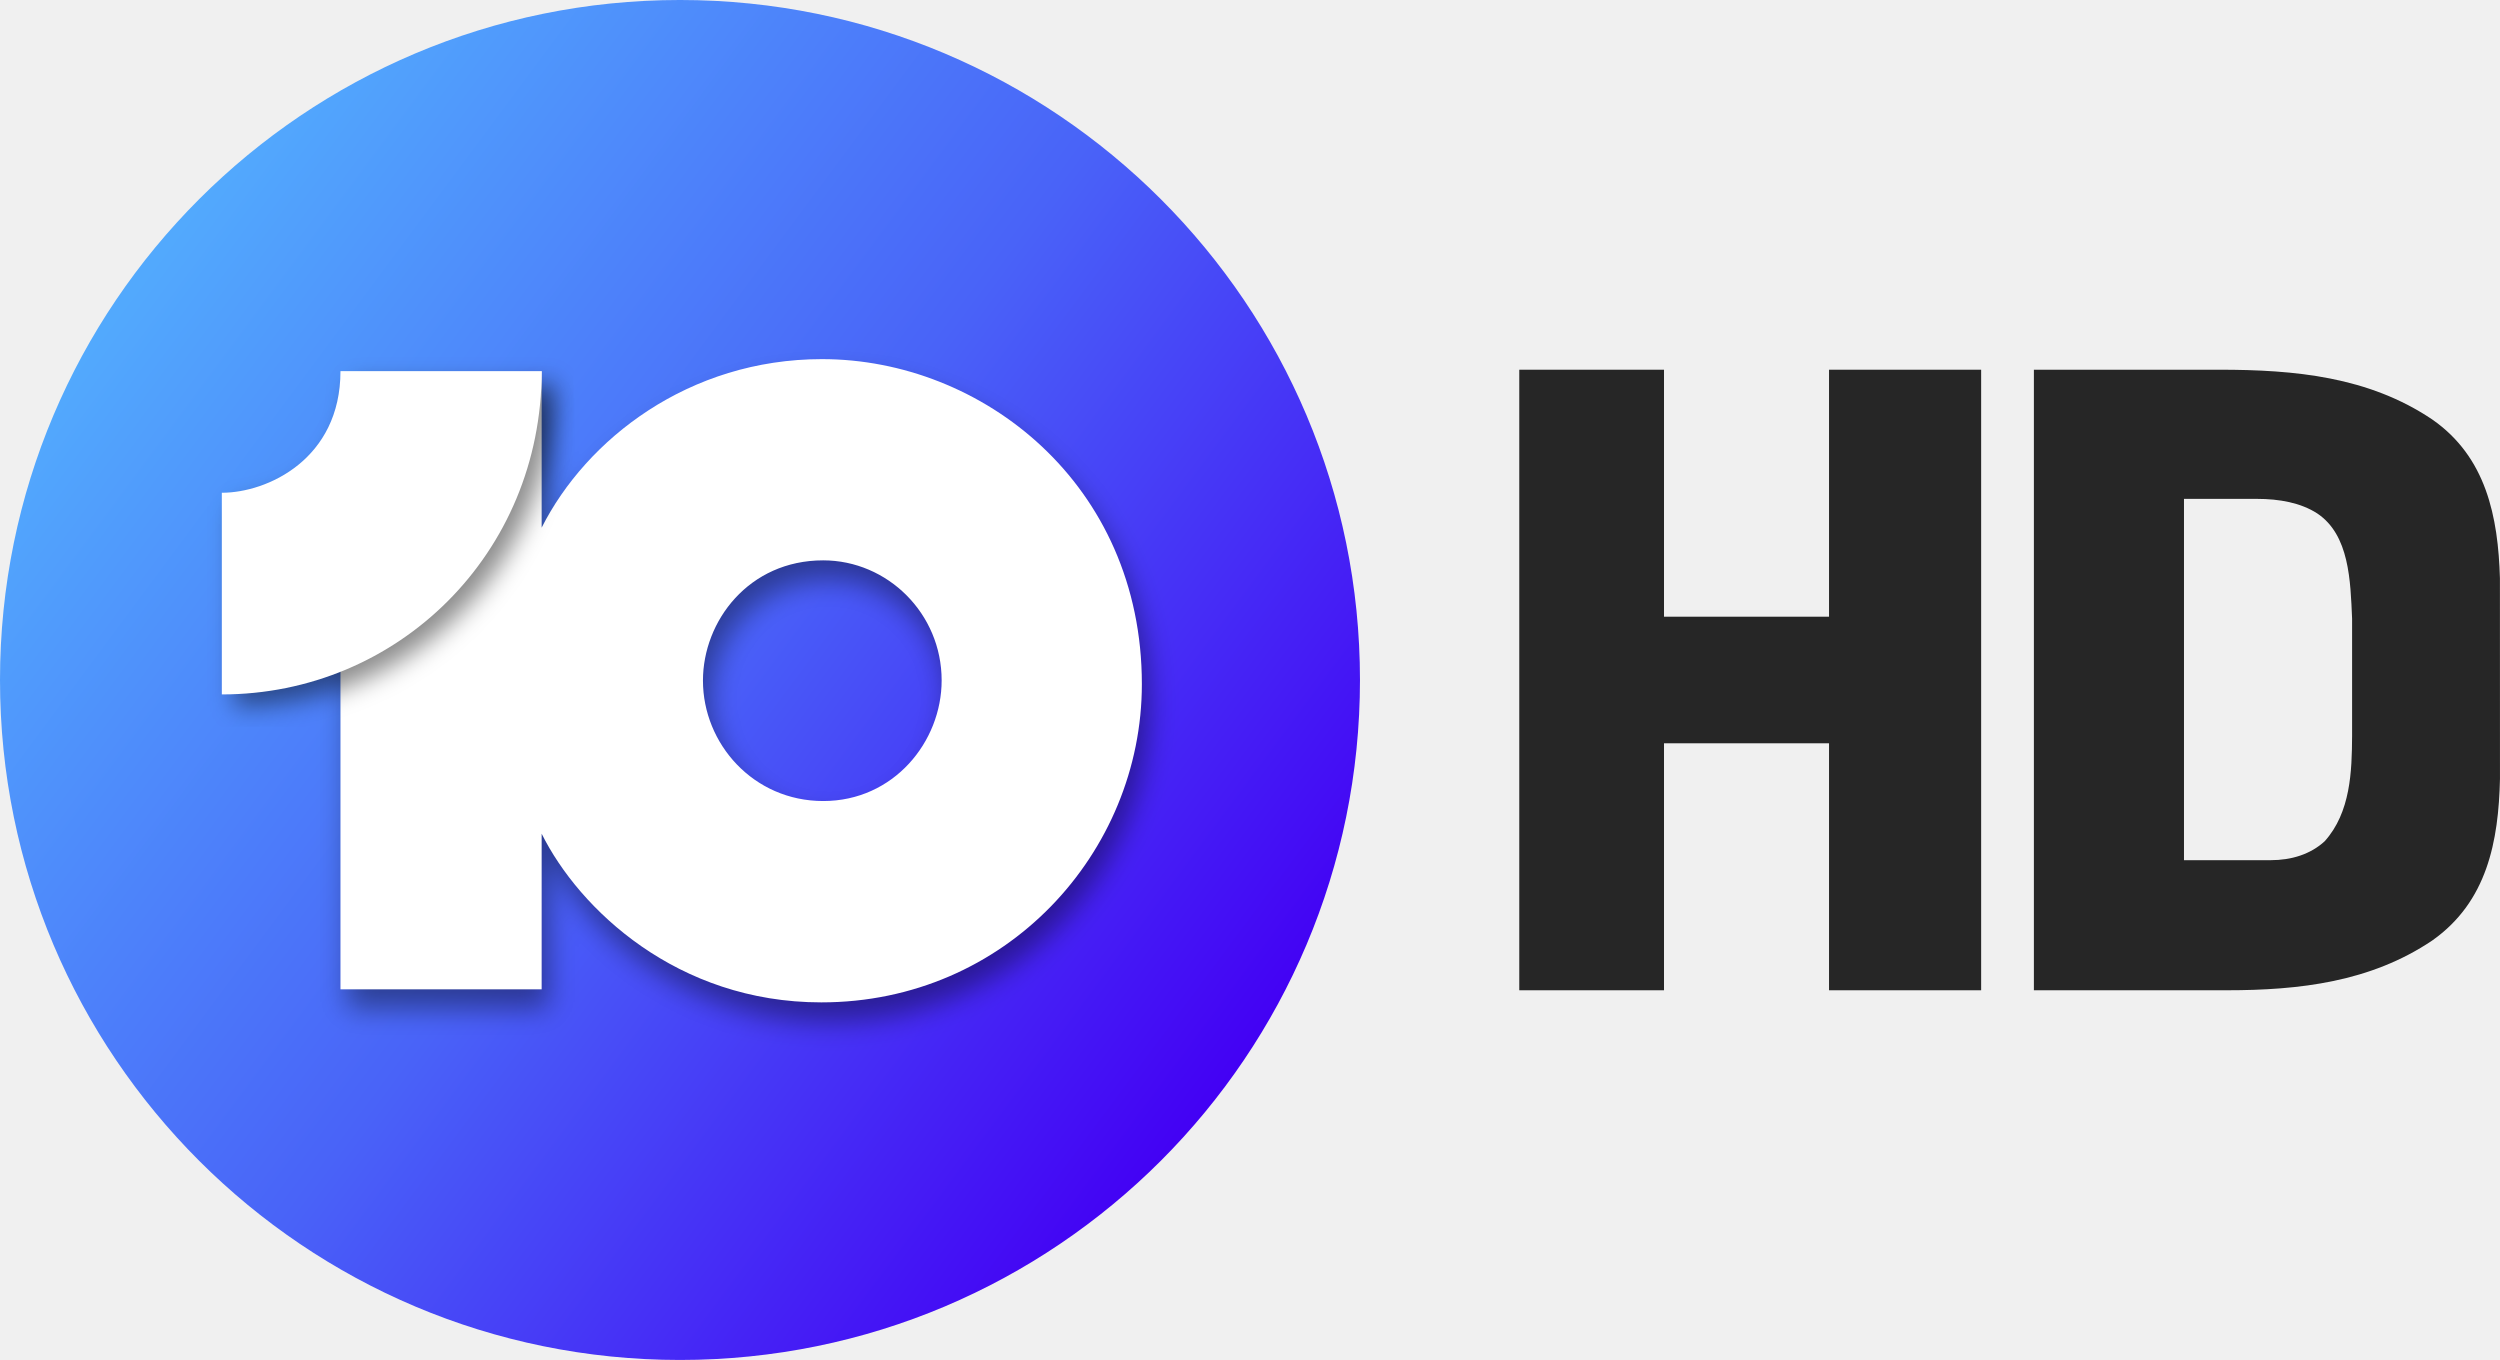
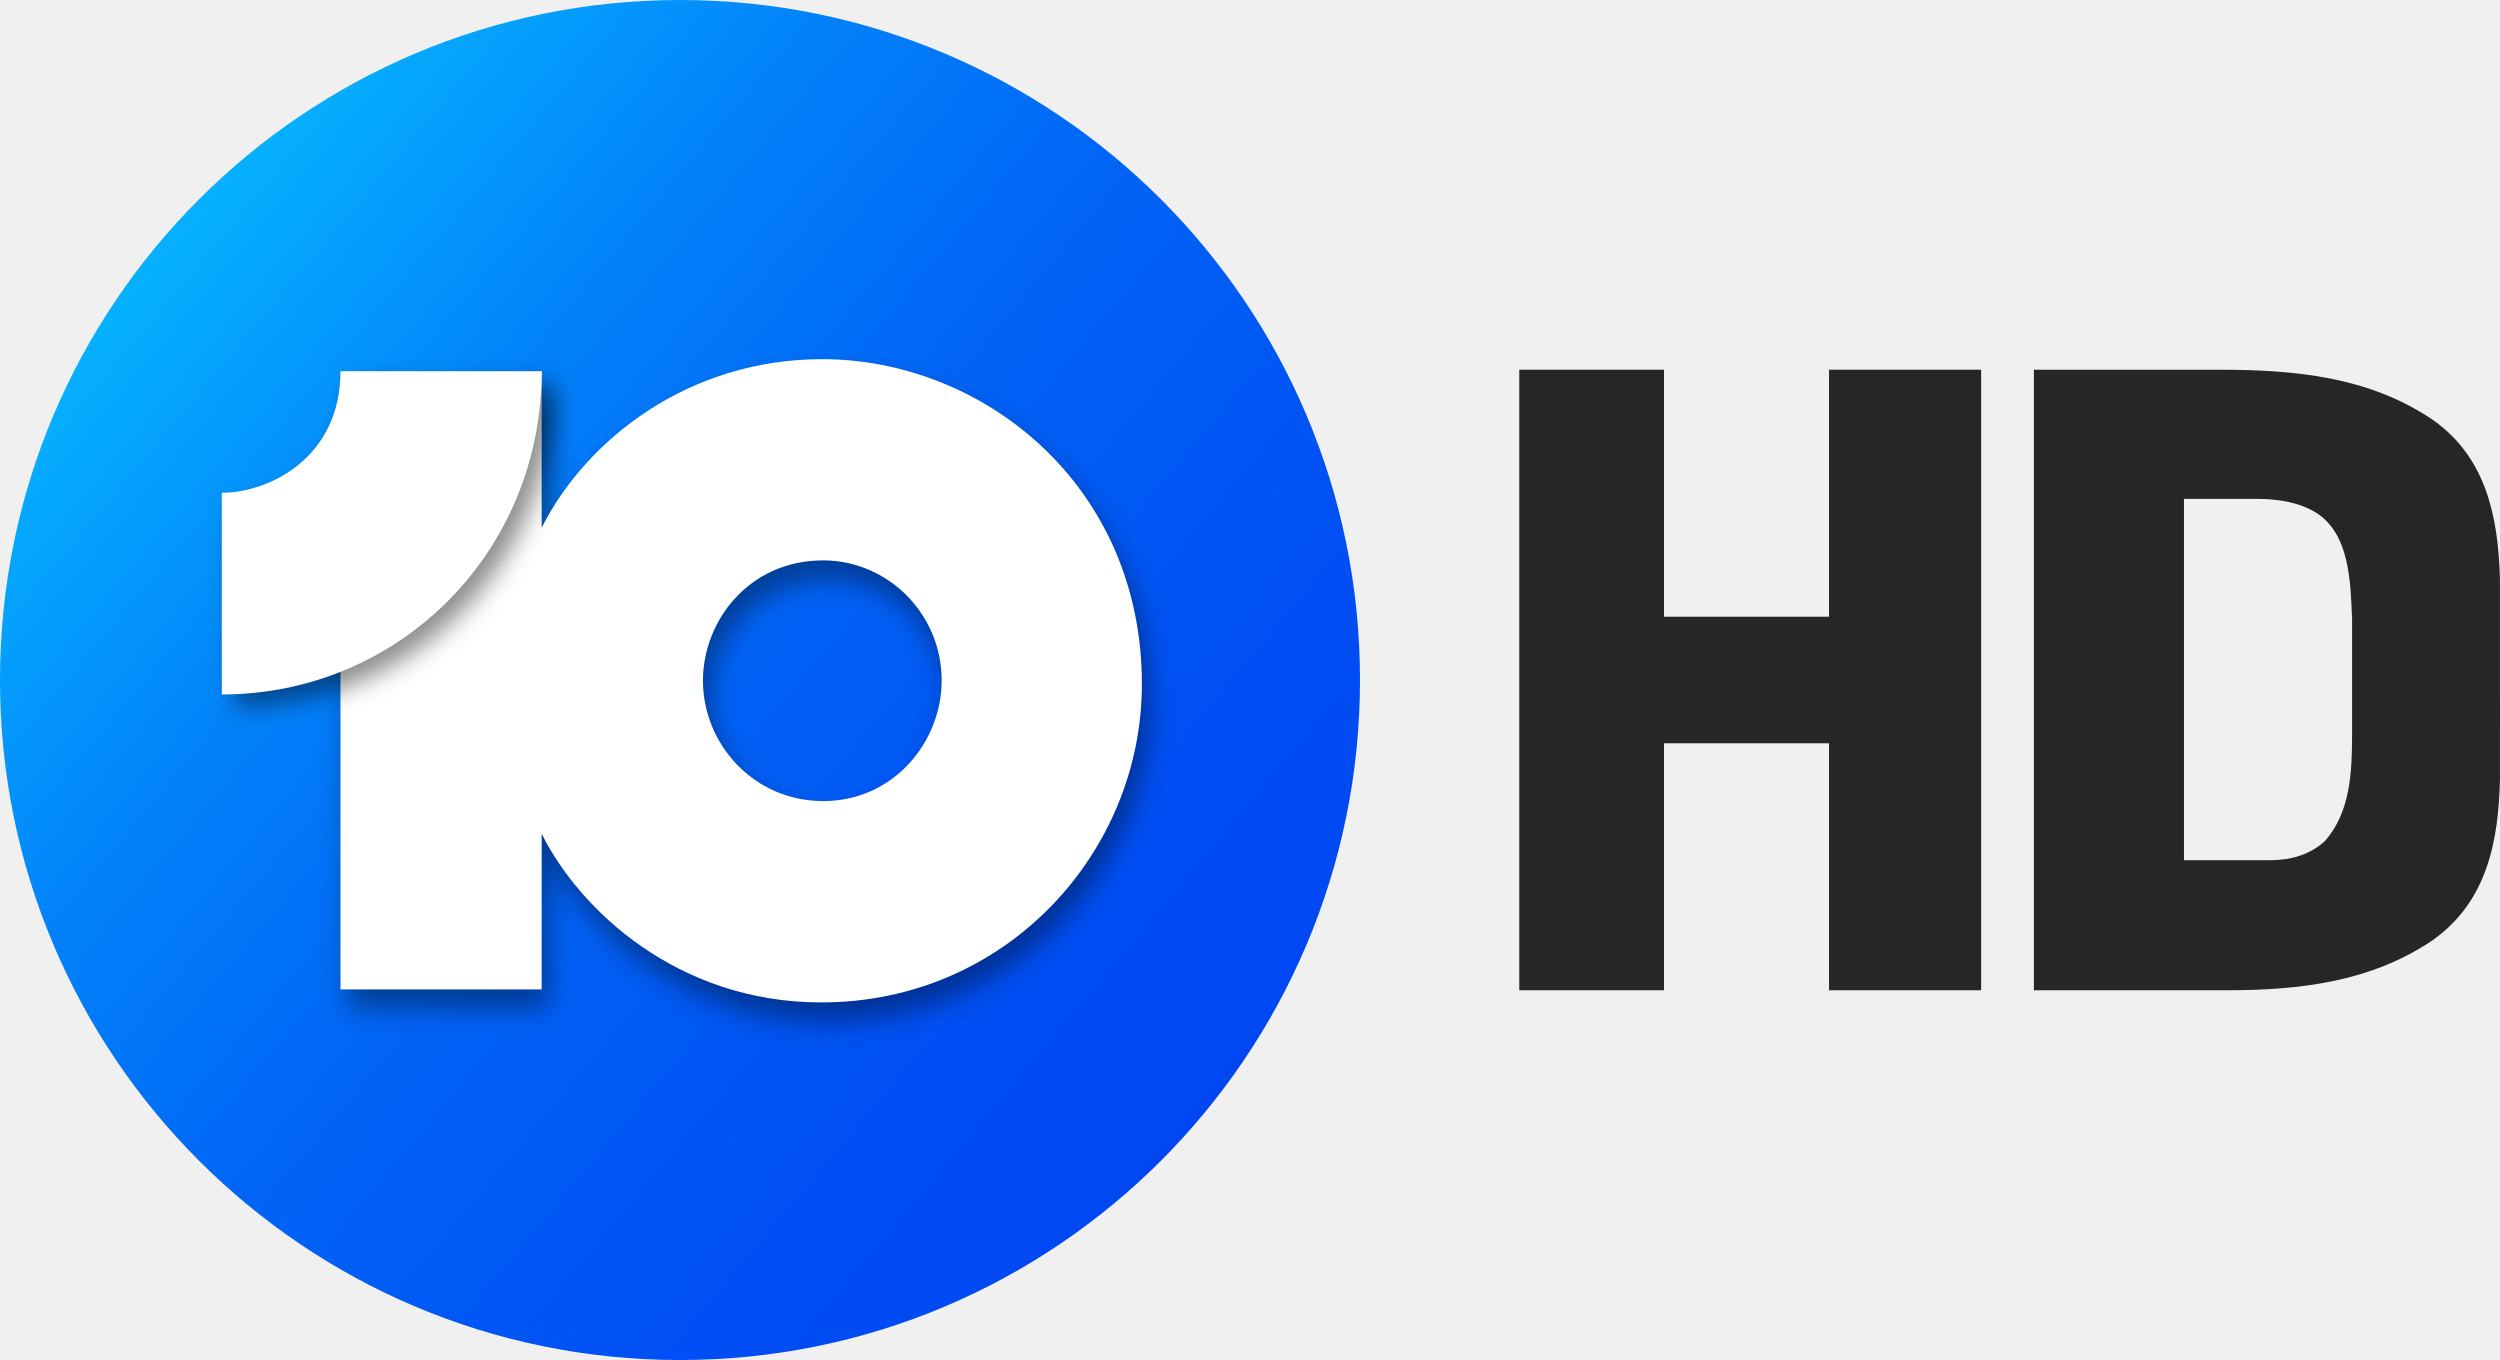
<svg xmlns="http://www.w3.org/2000/svg" id="svg17" width="1378.7pt" height="750pt" version="1.1" viewBox="0 0 1378.7 750">
  <defs id="defs21">
-     <linearGradient id="linearGradient3083" x1="166.75" x2="759.06" y1="2004" y2="2444.2" gradientUnits="userSpaceOnUse">
-       <stop id="stop3079" stop-color="#52a9fd" offset="0" />
-       <stop id="stop3714" stop-color="#4963f8" offset=".5" />
-       <stop id="stop3081" stop-color="#4300f4" offset="1" />
+     <linearGradient id="linearGradient3421" x1="178.95" x2="743.37" y1="1991.5" y2="2464.7" gradientUnits="userSpaceOnUse">
+       <stop id="stop3079-2" stop-color="#06b0fe" offset="0" />
+       <stop id="stop3722" stop-color="#0283fa" offset=".25" />
+       <stop id="stop3716" stop-color="#0164f6" offset=".5" />
+       <stop id="stop3714-0" stop-color="#0052f4" offset=".75" />
+       <stop id="stop3081-2" stop-color="#0047f3" offset="1" />
    </linearGradient>
-     <filter id="filter3499" color-interpolation-filters="sRGB">
-       <feFlood id="feFlood3501" flood-color="rgb(0,0,0)" flood-opacity=".4" result="flood" />
-       <feComposite id="feComposite3503" in="flood" in2="SourceGraphic" operator="in" result="composite1" />
-       <feGaussianBlur id="feGaussianBlur3505" result="blur" stdDeviation="8" />
-       <feOffset id="feOffset3507" dx="4" dy="11" result="offset" />
-       <feComposite id="feComposite3509" in="SourceGraphic" in2="offset" result="composite2" />
+     <filter id="filter3499-4" color-interpolation-filters="sRGB">
+       <feFlood id="feFlood3501-5" flood-color="rgb(0,0,0)" flood-opacity=".4" result="flood" />
+       <feComposite id="feComposite3503-5" in="flood" in2="SourceGraphic" operator="in" result="composite1" />
+       <feGaussianBlur id="feGaussianBlur3505-1" result="blur" stdDeviation="8" />
+       <feOffset id="feOffset3507-7" dx="4" dy="11" result="offset" />
+       <feComposite id="feComposite3509-1" in="SourceGraphic" in2="offset" result="composite2" />
    </filter>
-     <filter id="filter3691" color-interpolation-filters="sRGB">
-       <feFlood id="feFlood3693" flood-color="rgb(0,0,0)" flood-opacity=".45" result="flood" />
-       <feComposite id="feComposite3695" in="flood" in2="SourceGraphic" operator="in" result="composite1" />
-       <feGaussianBlur id="feGaussianBlur3697" result="blur" stdDeviation="7" />
-       <feOffset id="feOffset3699" dx="7" dy="7" result="offset" />
-       <feComposite id="feComposite3701" in="SourceGraphic" in2="offset" result="composite2" />
+     <filter id="filter3691-1" color-interpolation-filters="sRGB">
+       <feFlood id="feFlood3693-5" flood-color="rgb(0,0,0)" flood-opacity=".45" result="flood" />
+       <feComposite id="feComposite3695-2" in="flood" in2="SourceGraphic" operator="in" result="composite1" />
+       <feGaussianBlur id="feGaussianBlur3697-7" result="blur" stdDeviation="7" />
+       <feOffset id="feOffset3699-6" dx="7" dy="7" result="offset" />
+       <feComposite id="feComposite3701-1" in="SourceGraphic" in2="offset" result="composite2" />
    </filter>
  </defs>
-   <g id="layer1" transform="matrix(.74998 0 0 .74998 -10.719 -418.13)">
-     <g id="g943">
-       <path id="path3074" transform="matrix(1.3508,0,0,1.3508,-94.487,-1960.7)" d="m820.85 2234.4a370.16 370.16 0 0 1-370.16 370.16 370.16 370.16 0 0 1-370.16-370.16 370.16 370.16 0 0 1 370.16-370.16 370.16 370.16 0 0 1 370.16 370.16z" fill="url(#linearGradient3083)" />
-       <g id="g937" fill="#fff">
-         <path id="path3068" transform="matrix(1.2644,0,0,1.2644,-91.912,-1320.3)" d="m562.09 1694c-77.563 0-137.11 46.605-163.09 98v-91l-117 69v290.5h117v-90.5c21.802 43.811 78.73 98.094 162.62 98.094 107.59 0 186.44-87.222 186.44-185.06 0-116.48-92.998-189.03-185.97-189.03zm0.625 117.03c37.4 0 68.906 30.907 68.906 69.813 0 35.706-27.902 70.156-68.844 70.156-40.716 0-69.969-33.399-69.969-70.031 0-34.669 26.701-69.938 69.906-69.938z" filter="url(#filter3499)" />
-         <path id="path3072" transform="matrix(1.2644,0,0,1.2644,-91.912,-1320.3)" d="m213 1889v-117.28c26.456 0 69-19.562 69-70.721h117c0 106.13-83.701 188-186 188z" filter="url(#filter3691)" />
-       </g>
-     </g>
+   <g id="g900" transform="matrix(.75 0 0 .75 -10.726 -418.13)">
+     <circle id="path3074-2" transform="matrix(1.3508 0 0 1.3508 -94.487 -1960.7)" cx="450.69" cy="2234.4" r="370.16" fill="url(#linearGradient3421)" />
+     <path id="path3068-1" transform="matrix(1.2644 0 0 1.2644 -91.912 -1320.3)" d="m562.09 1694c-77.563 0-137.11 46.605-163.09 98v-91l-117 69v290.5h117v-90.5c21.802 43.811 78.73 98.094 162.62 98.094 107.59 0 186.44-87.222 186.44-185.06 0-116.48-92.998-189.03-185.97-189.03zm0.625 117.03c37.4 0 68.906 30.907 68.906 69.813 0 35.706-27.902 70.156-68.844 70.156-40.716 0-69.969-33.399-69.969-70.031 0-34.669 26.701-69.938 69.906-69.938z" fill="#fff" filter="url(#filter3499-4)" />
+     <path id="path3072-6" transform="matrix(1.2644 0 0 1.2644 -91.912 -1320.3)" d="m213 1889v-117.28c26.456 0 69-19.562 69-70.721h117c0 106.13-83.701 188-186 188z" fill="#fff" filter="url(#filter3691-1)" />
  </g>
  <g id="#262626ff" transform="matrix(9.2593 0 0 9.2593 -233.08 3.163e-5)" fill="#262626">
    <path id="path5" d="m115.66 22.02h8.62v14.71h9.829v-14.71h9.06v36.96h-9.06v-14.71h-9.829v14.71h-8.62z" />
    <path id="path7" d="m146.31 22.02h11.046c4.488 0 8.882 0.41 12.674 2.96 3.228 2.24 3.93 5.809 4.037 9.459l3e-3 11.948c-0.085 3.716-0.757 7.323-4.04 9.633-3.669 2.467-7.901 2.96-12.237 2.96h-11.483v-36.96m8.94 7.693v21.519h5.168c1.234 0 2.369-0.353 3.208-1.124 1.552-1.718 1.625-4.188 1.636-6.262v-7.006c-0.098-2.253-0.161-4.981-2.074-6.259-0.988-0.64-2.264-0.868-3.588-0.868l-4.349-2e-6z" />
  </g>
</svg>
